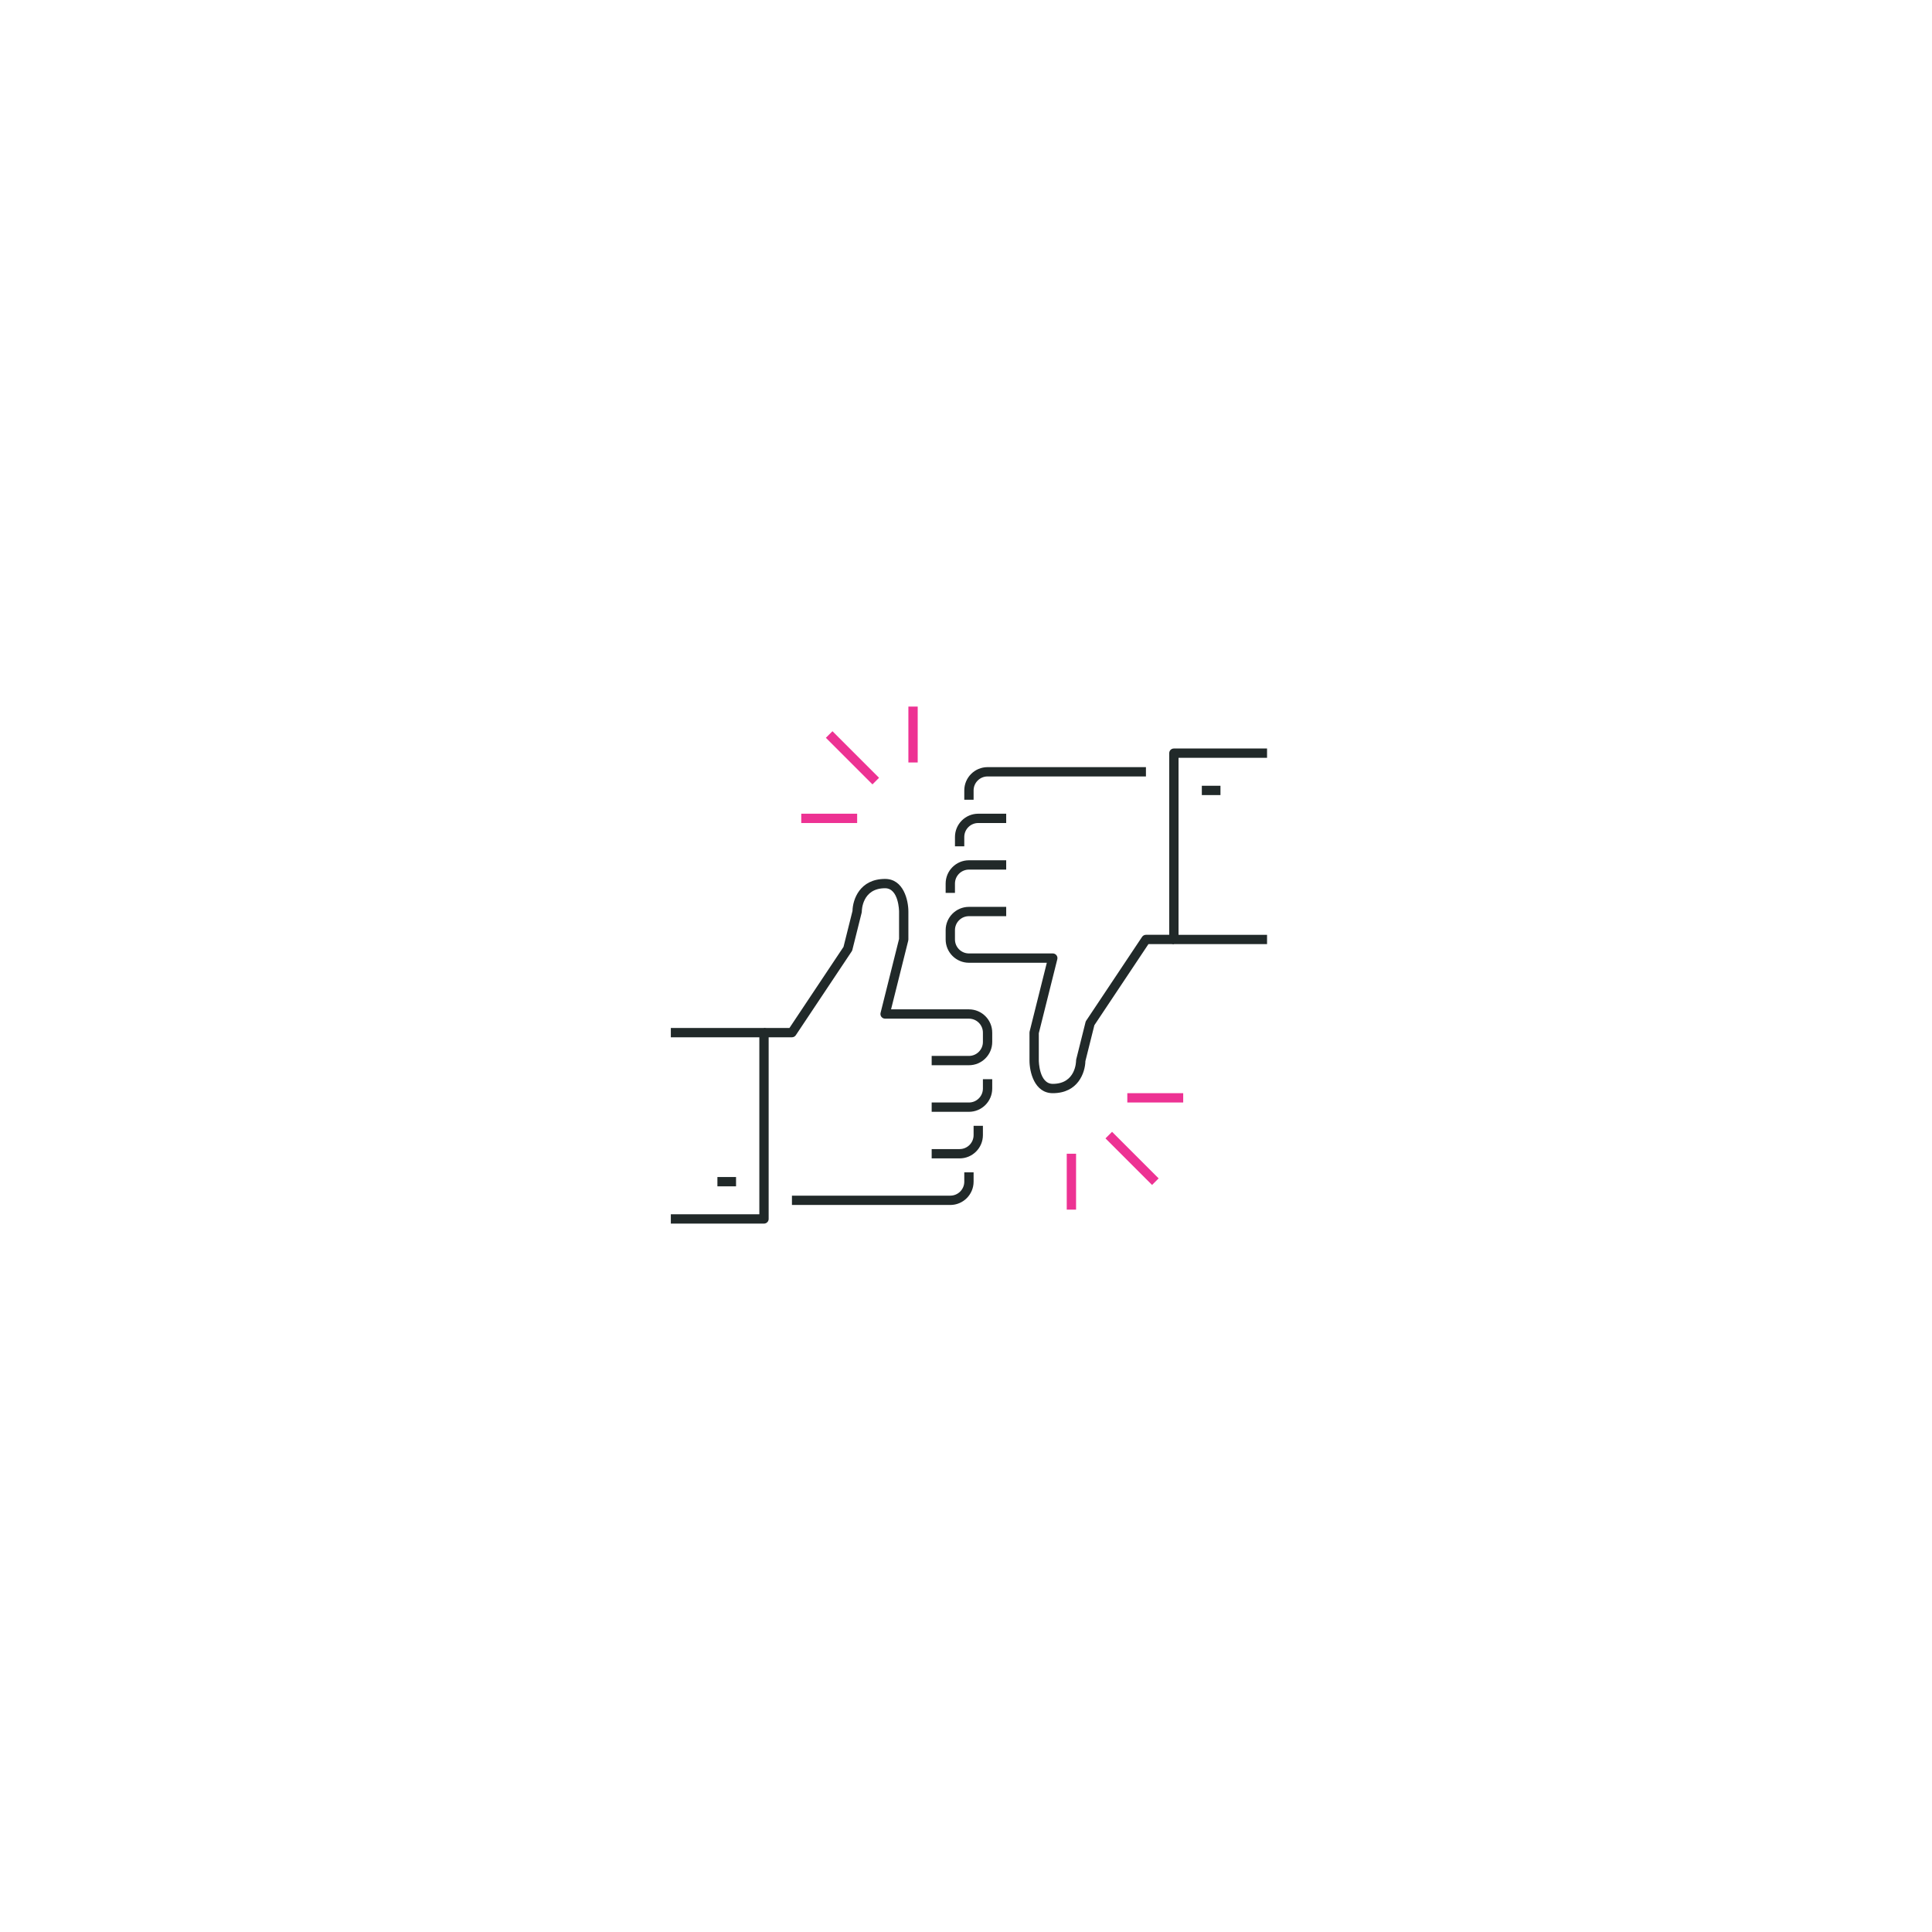
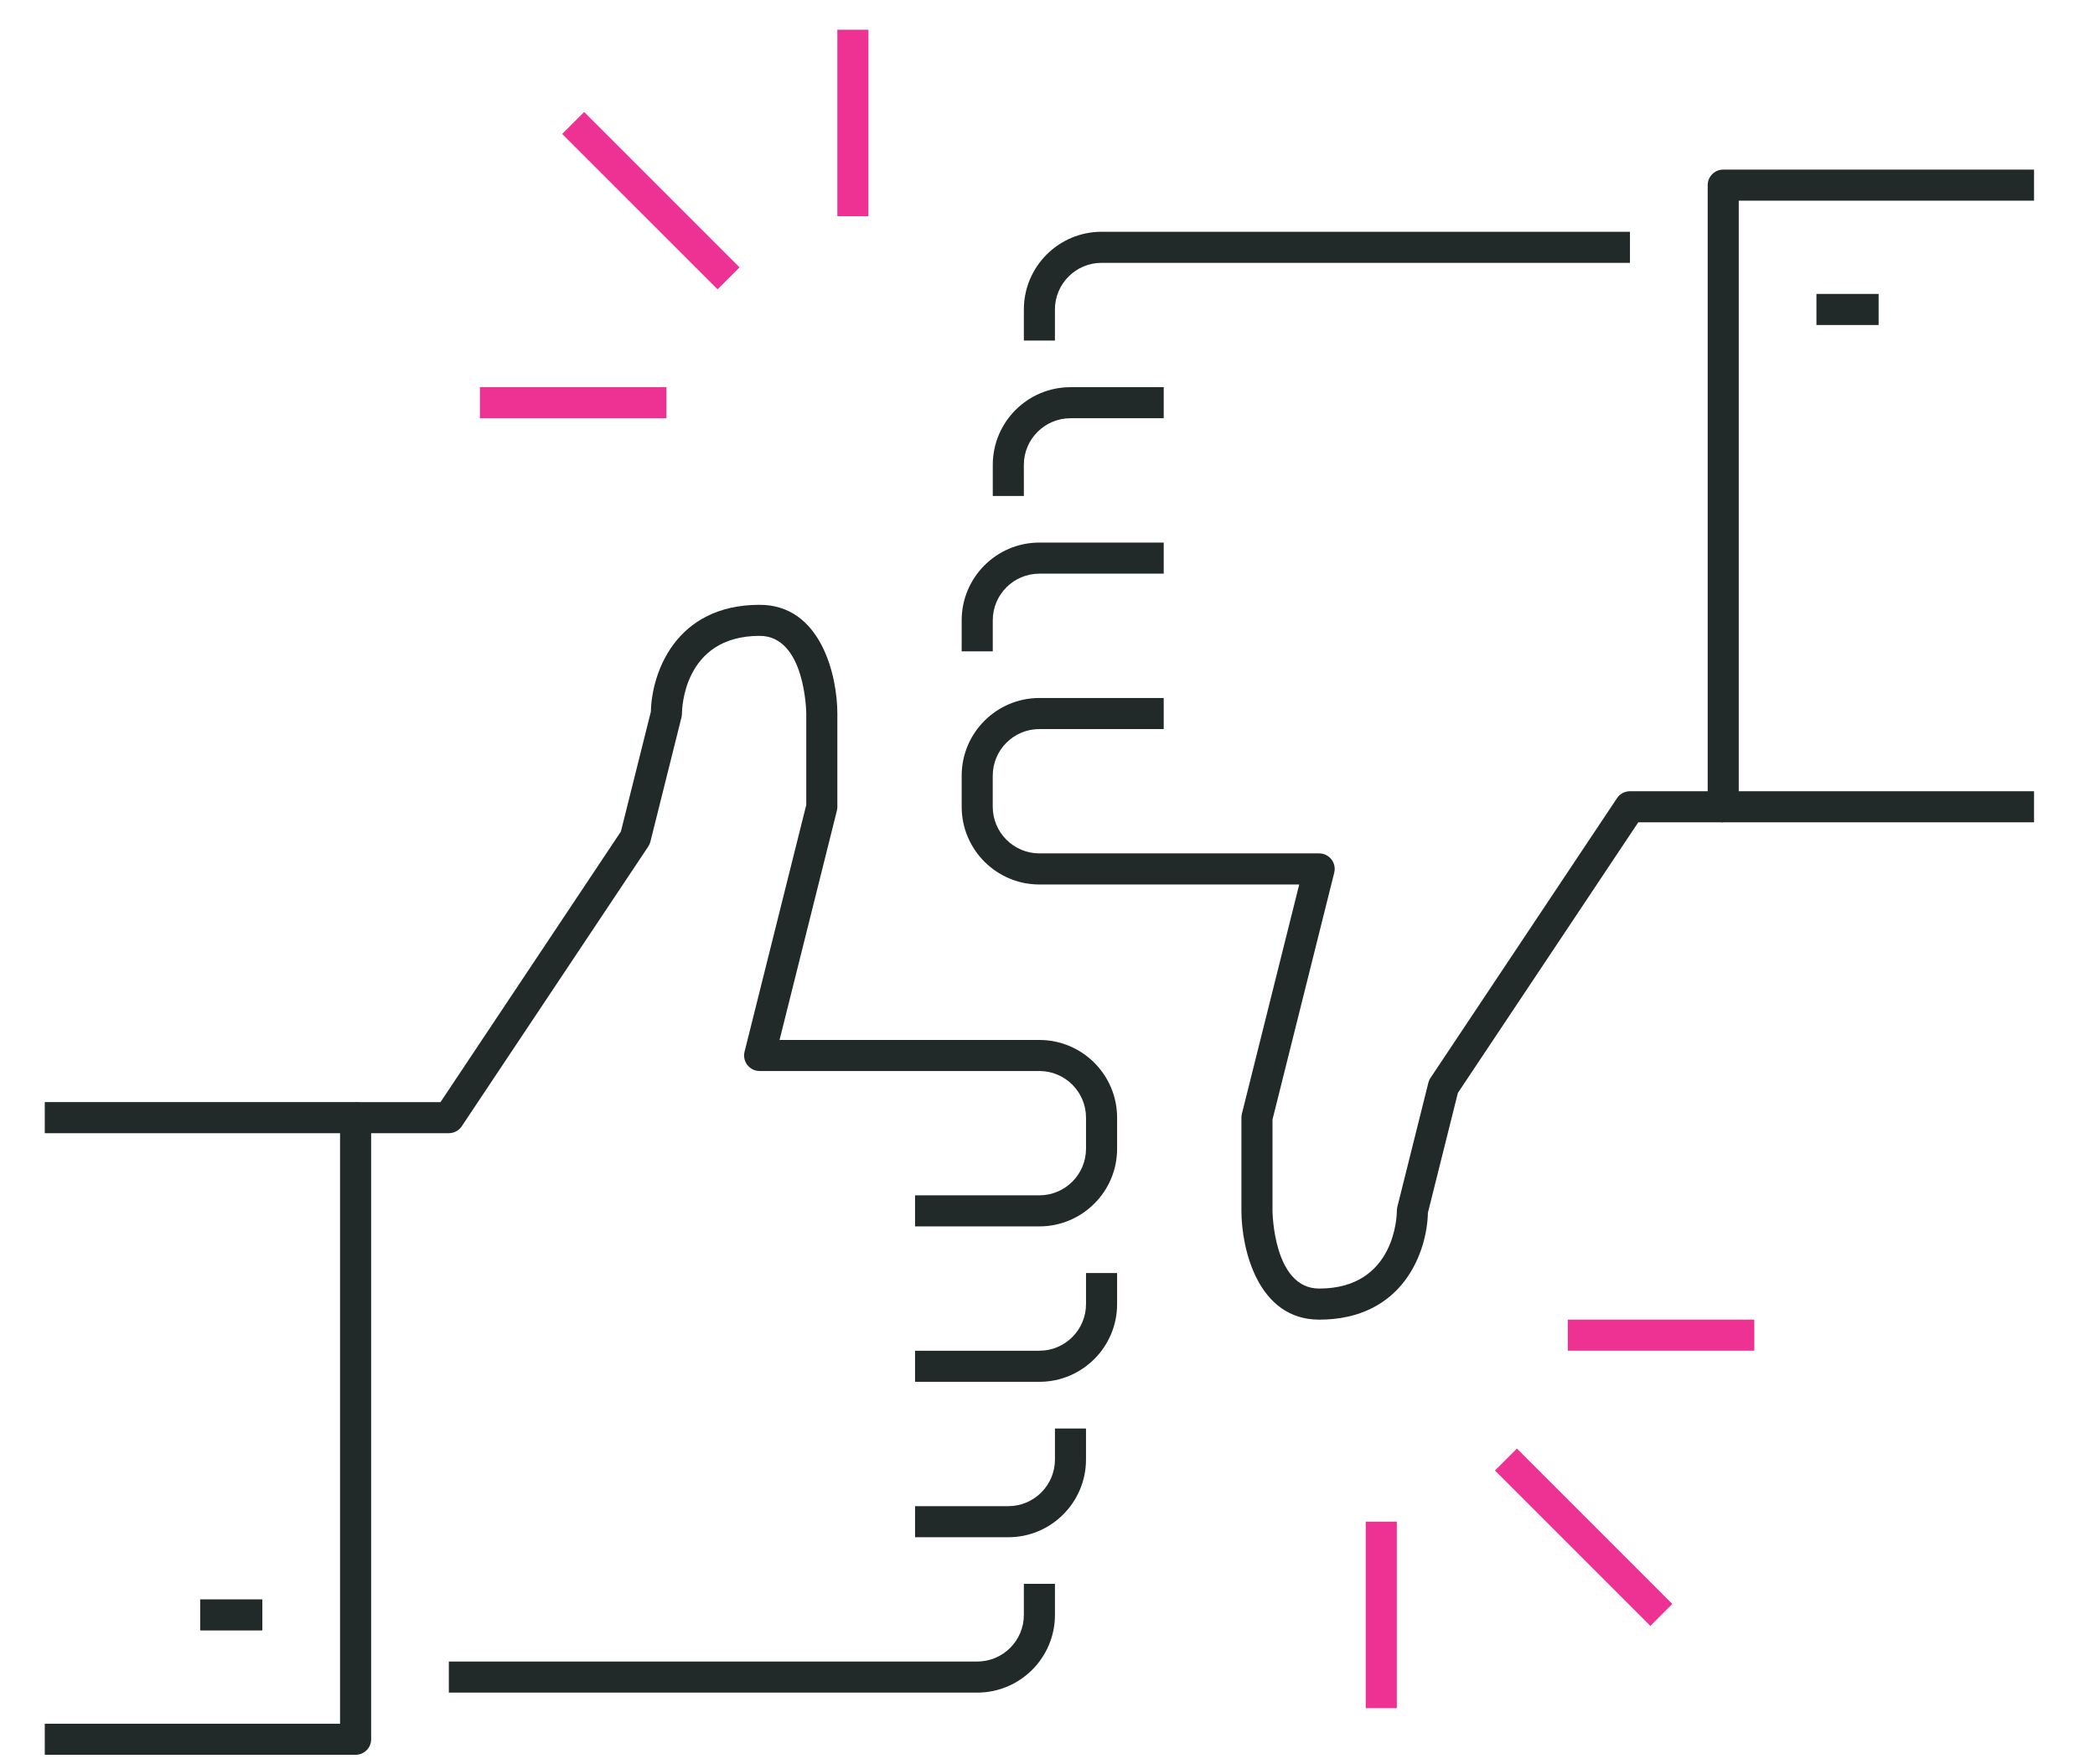
- <svg xmlns="http://www.w3.org/2000/svg" xmlns:xlink="http://www.w3.org/1999/xlink" version="1.1" id="Layer_1" x="0px" y="0px" width="360px" height="360px" viewBox="0 0 360 360" enable-background="new 0 0 360 360" xml:space="preserve">
+ <svg xmlns="http://www.w3.org/2000/svg" xmlns:xlink="http://www.w3.org/1999/xlink" version="1.1" id="Layer_1" x="0px" y="0px" width="117px" height="98.5px" viewBox="122.5 130 117 98.5" enable-background="new 122.5 130 117 98.5" xml:space="preserve">
  <g>
-     <defs>
-       <rect id="SVGID_1_" x="125" y="131.66" width="111.096" height="96.34" />
-     </defs>
-     <clipPath id="SVGID_2_">
-       <use xlink:href="#SVGID_1_" overflow="visible" />
-     </clipPath>
-     <path clip-path="url(#SVGID_2_)" fill="#212929" d="M177.076,224.528h-29.51v-1.736h29.51c1.436,0,2.604-1.168,2.604-2.604v-1.736   h1.736v1.736C181.416,222.581,179.47,224.528,177.076,224.528" />
+     <g>
+       <defs>
+         <rect id="SVGID_1_" x="125" y="131.66" width="111.096" height="96.34" />
+       </defs>
+       <clipPath id="SVGID_2_">
+         <use xlink:href="#SVGID_1_" overflow="visible" />
+       </clipPath>
+       <path clip-path="url(#SVGID_2_)" fill="#212929" d="M177.076,224.527h-29.51v-1.735h29.51c1.436,0,2.604-1.168,2.604-2.604v-1.735    h1.736v1.735C181.416,222.581,179.47,224.527,177.076,224.527" />
+     </g>
  </g>
-   <rect x="133.679" y="219.321" fill="#212929" width="3.472" height="1.735" />
+   <rect x="133.679" y="219.32" fill="#212929" width="3.472" height="1.736" />
  <g>
-     <path fill="#212929" d="M180.547,198.49h-6.944v-1.735h6.944c1.436,0,2.604-1.168,2.604-2.604v-1.736   c0-1.435-1.168-2.603-2.604-2.603h-15.623c-0.268,0-0.52-0.124-0.685-0.334c-0.164-0.211-0.222-0.486-0.157-0.745l3.446-13.783   v-5.101c0-0.042-0.044-4.339-2.604-4.339c-4.29,0-4.339,4.162-4.339,4.339c0,0.071-0.009,0.142-0.026,0.211l-1.736,6.943   c-0.025,0.097-0.064,0.188-0.12,0.271l-10.415,15.623c-0.161,0.241-0.433,0.386-0.722,0.386h-5.208v-1.734h4.743l10.074-15.112   l1.675-6.698c0.044-2.127,1.351-5.964,6.074-5.964c3.433,0,4.34,3.974,4.34,6.075v5.208c0,0.071-0.009,0.141-0.026,0.21   l-3.202,12.809h14.511c2.394,0,4.34,1.947,4.34,4.339v1.736C184.888,196.544,182.941,198.49,180.547,198.49" />
-     <path fill="#212929" d="M178.812,215.849h-5.208v-1.735h5.208c1.436,0,2.604-1.168,2.604-2.604v-1.734h1.735v1.734   C183.151,213.902,181.205,215.849,178.812,215.849" />
-     <path fill="#212929" d="M180.547,207.17h-6.944v-1.736h6.944c1.436,0,2.604-1.168,2.604-2.604v-1.735h1.736v1.735   C184.888,205.223,182.941,207.17,180.547,207.17" />
-     <path fill="#212929" d="M142.358,228H125v-1.736h16.491v-32.98H125v-1.736h17.359c0.48,0,0.868,0.389,0.868,0.868v34.717   C143.227,227.611,142.838,228,142.358,228" />
-     <path fill="#212929" d="M181.416,149.019h-1.736v-1.736c0-2.393,1.945-4.339,4.34-4.339h29.509v1.735H184.02   c-1.436,0-2.604,1.168-2.604,2.604V149.019z" />
-     <path fill="#212929" d="M196.17,203.698c-3.433,0-4.34-3.975-4.34-6.076v-5.207c0-0.071,0.01-0.142,0.025-0.211l3.203-12.808   h-14.511c-2.393,0-4.339-1.947-4.339-4.341v-1.735c0-2.393,1.946-4.339,4.339-4.339h6.944v1.735h-6.944   c-1.436,0-2.604,1.168-2.604,2.604v1.735c0,1.437,1.168,2.604,2.604,2.604h15.623c0.268,0,0.521,0.123,0.686,0.334   s0.222,0.484,0.158,0.745l-3.447,13.783v5.1c0,0.042,0.044,4.34,2.604,4.34c4.291,0,4.34-4.162,4.34-4.34   c0-0.07,0.008-0.141,0.025-0.21l1.736-6.944c0.025-0.096,0.063-0.188,0.119-0.27l10.416-15.623   c0.162-0.242,0.433-0.387,0.723-0.387h5.207v1.735h-4.743l-10.074,15.112l-1.675,6.698   C202.2,199.861,200.893,203.698,196.17,203.698" />
-     <path fill="#212929" d="M179.68,157.698h-1.736v-1.736c0-2.394,1.946-4.339,4.339-4.339h5.207v1.734h-5.207   c-1.436,0-2.604,1.168-2.604,2.604V157.698z" />
+     <path fill="#212929" d="M180.547,198.49h-6.944v-1.735h6.944c1.436,0,2.604-1.168,2.604-2.604v-1.735   c0-1.435-1.168-2.603-2.604-2.603h-15.623c-0.268,0-0.52-0.125-0.685-0.334c-0.164-0.211-0.222-0.486-0.157-0.746l3.446-13.782   v-5.101c0-0.042-0.044-4.339-2.604-4.339c-4.29,0-4.339,4.162-4.339,4.339c0,0.071-0.009,0.142-0.026,0.211l-1.736,6.943   c-0.025,0.097-0.064,0.188-0.12,0.271l-10.415,15.623c-0.161,0.242-0.433,0.387-0.722,0.387h-5.208v-1.734h4.743l10.074-15.112   l1.675-6.698c0.044-2.127,1.351-5.964,6.074-5.964c3.433,0,4.34,3.974,4.34,6.075v5.208c0,0.071-0.009,0.141-0.026,0.21   l-3.202,12.809h14.511c2.395,0,4.34,1.946,4.34,4.339v1.736C184.889,196.544,182.941,198.49,180.547,198.49" />
+     <path fill="#212929" d="M178.812,215.85h-5.208v-1.735h5.208c1.436,0,2.604-1.169,2.604-2.604v-1.734h1.734v1.734   C183.15,213.902,181.205,215.85,178.812,215.85" />
+     <path fill="#212929" d="M180.547,207.17h-6.944v-1.736h6.944c1.436,0,2.604-1.168,2.604-2.604v-1.734h1.736v1.734   C184.889,205.223,182.941,207.17,180.547,207.17" />
+     <path fill="#212929" d="M142.358,228H125v-1.736h16.491v-32.979H125v-1.736h17.359c0.48,0,0.868,0.39,0.868,0.868v34.717   C143.227,227.611,142.838,228,142.358,228" />
+     <path fill="#212929" d="M181.416,149.019h-1.736v-1.736c0-2.393,1.945-4.339,4.339-4.339h29.51v1.735h-29.51   c-1.436,0-2.604,1.168-2.604,2.604V149.019z" />
+     <path fill="#212929" d="M196.17,203.698c-3.434,0-4.34-3.976-4.34-6.076v-5.207c0-0.071,0.01-0.142,0.025-0.211l3.203-12.808   h-14.512c-2.393,0-4.339-1.947-4.339-4.341v-1.735c0-2.393,1.946-4.339,4.339-4.339h6.944v1.735h-6.944   c-1.436,0-2.604,1.168-2.604,2.604v1.735c0,1.437,1.168,2.604,2.604,2.604h15.623c0.268,0,0.521,0.123,0.686,0.334   c0.166,0.211,0.223,0.484,0.158,0.745l-3.447,13.784v5.1c0,0.042,0.045,4.34,2.604,4.34c4.291,0,4.341-4.162,4.341-4.34   c0-0.07,0.008-0.141,0.024-0.21l1.735-6.944c0.025-0.096,0.063-0.188,0.119-0.27l10.416-15.623   c0.162-0.242,0.434-0.387,0.723-0.387h5.207v1.735h-4.742l-10.074,15.112l-1.675,6.698   C202.2,199.861,200.893,203.698,196.17,203.698" />
+     <path fill="#212929" d="M179.68,157.698h-1.736v-1.736c0-2.394,1.946-4.339,4.339-4.339h5.207v1.734h-5.207   c-1.436,0-2.604,1.168-2.604,2.604L179.68,157.698L179.68,157.698z" />
    <path fill="#212929" d="M177.943,166.377h-1.736v-1.736c0-2.393,1.946-4.34,4.34-4.34h6.943v1.736h-6.943   c-1.436,0-2.604,1.168-2.604,2.604V166.377z" />
-     <path fill="#212929" d="M236.096,175.924h-17.359c-0.479,0-0.868-0.389-0.868-0.867v-34.718c0-0.479,0.389-0.867,0.868-0.867   h17.359v1.735h-16.492v32.981h16.492V175.924z" />
+     <path fill="#212929" d="M236.096,175.924h-17.359c-0.479,0-0.867-0.389-0.867-0.867v-34.718c0-0.479,0.389-0.867,0.867-0.867   h17.359v1.735h-16.492v32.981h16.492V175.924z" />
  </g>
  <rect x="223.943" y="146.415" fill="#212929" width="3.473" height="1.736" />
-   <rect x="152.712" y="140.339" transform="matrix(0.7071 0.7071 -0.7071 0.7071 146.3683 -70.9644)" fill="#ED3293" width="12.274" height="1.736" />
+   <rect x="152.706" y="140.337" transform="matrix(-0.7071 -0.7071 0.7071 -0.7071 171.3209 353.3708)" fill="#ED3293" width="12.274" height="1.736" />
  <rect x="169.264" y="131.66" fill="#ED3293" width="1.736" height="10.415" />
  <rect x="149.302" y="151.622" fill="#ED3293" width="10.415" height="1.736" />
-   <rect x="204.788" y="214.982" transform="matrix(0.7071 0.7071 -0.7071 0.7071 214.4241 -85.9253)" fill="#ED3293" width="12.274" height="1.735" />
-   <rect x="198.773" y="214.981" fill="#ED3293" width="1.736" height="10.415" />
+   <rect x="204.805" y="214.98" transform="matrix(-0.7071 -0.7071 0.7071 -0.7071 207.4733 517.6326)" fill="#ED3293" width="12.274" height="1.735" />
+   <rect x="198.773" y="214.98" fill="#ED3293" width="1.735" height="10.416" />
  <rect x="210.057" y="203.698" fill="#ED3293" width="10.416" height="1.735" />
</svg>
